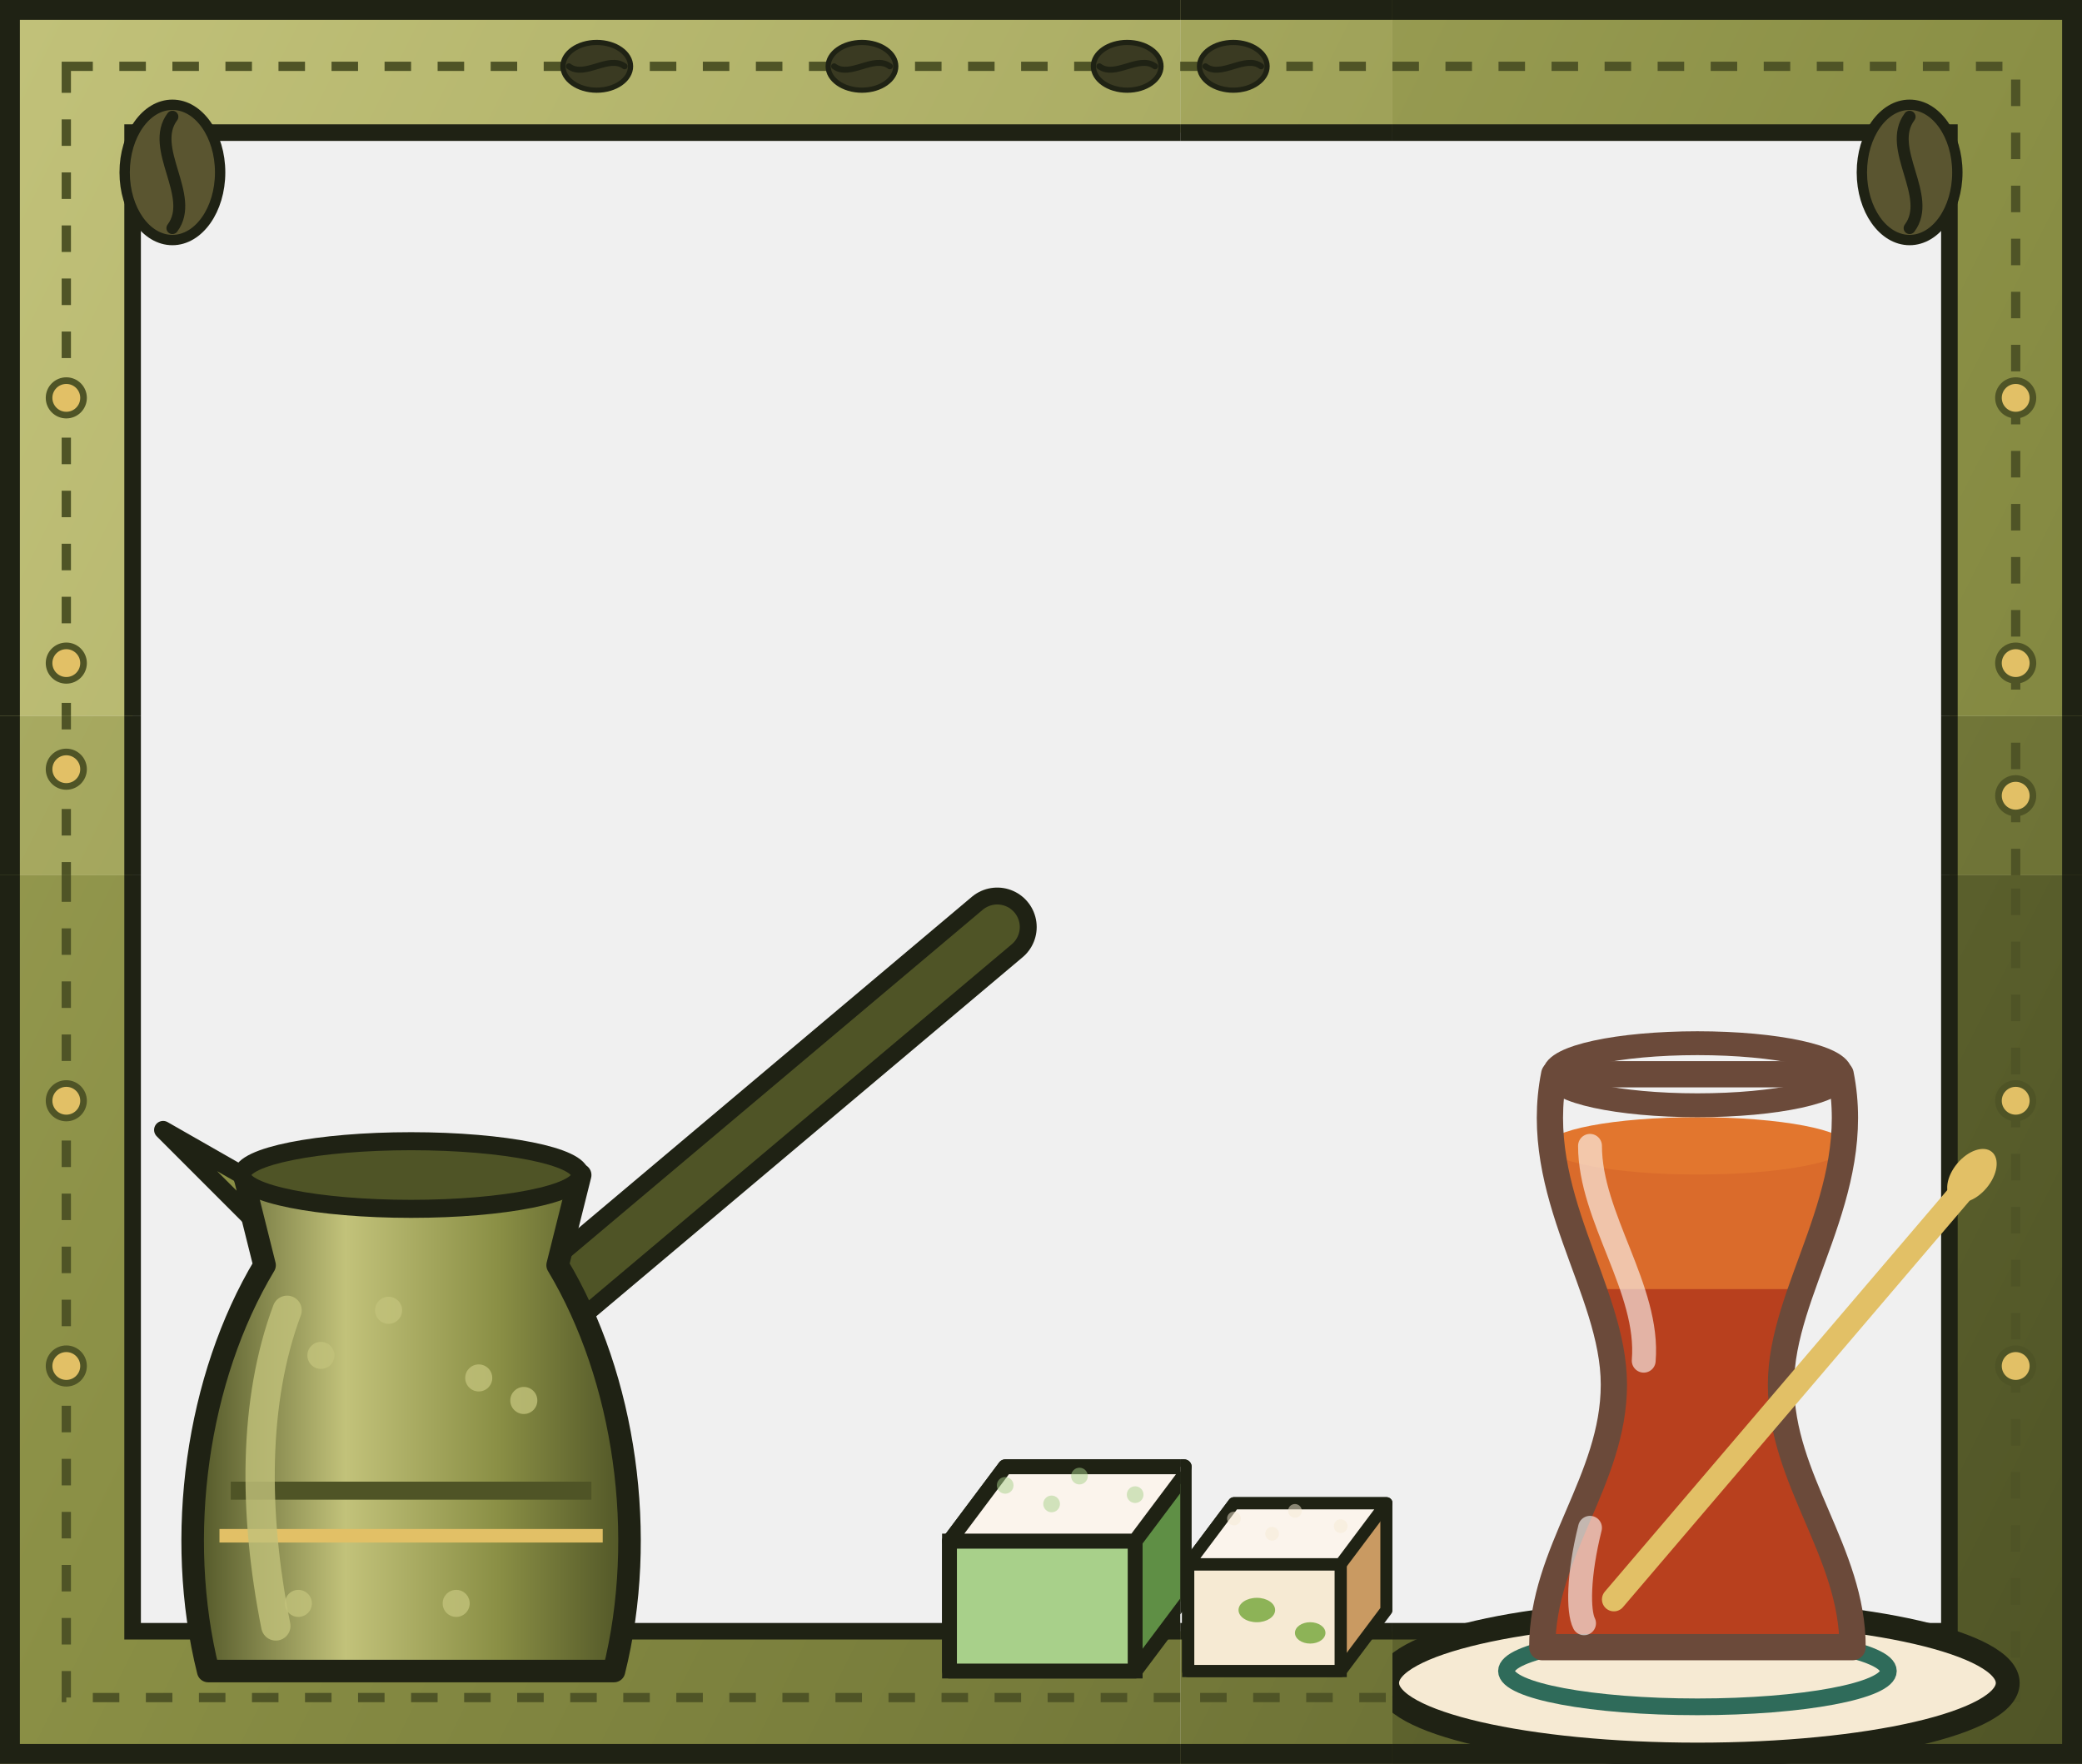
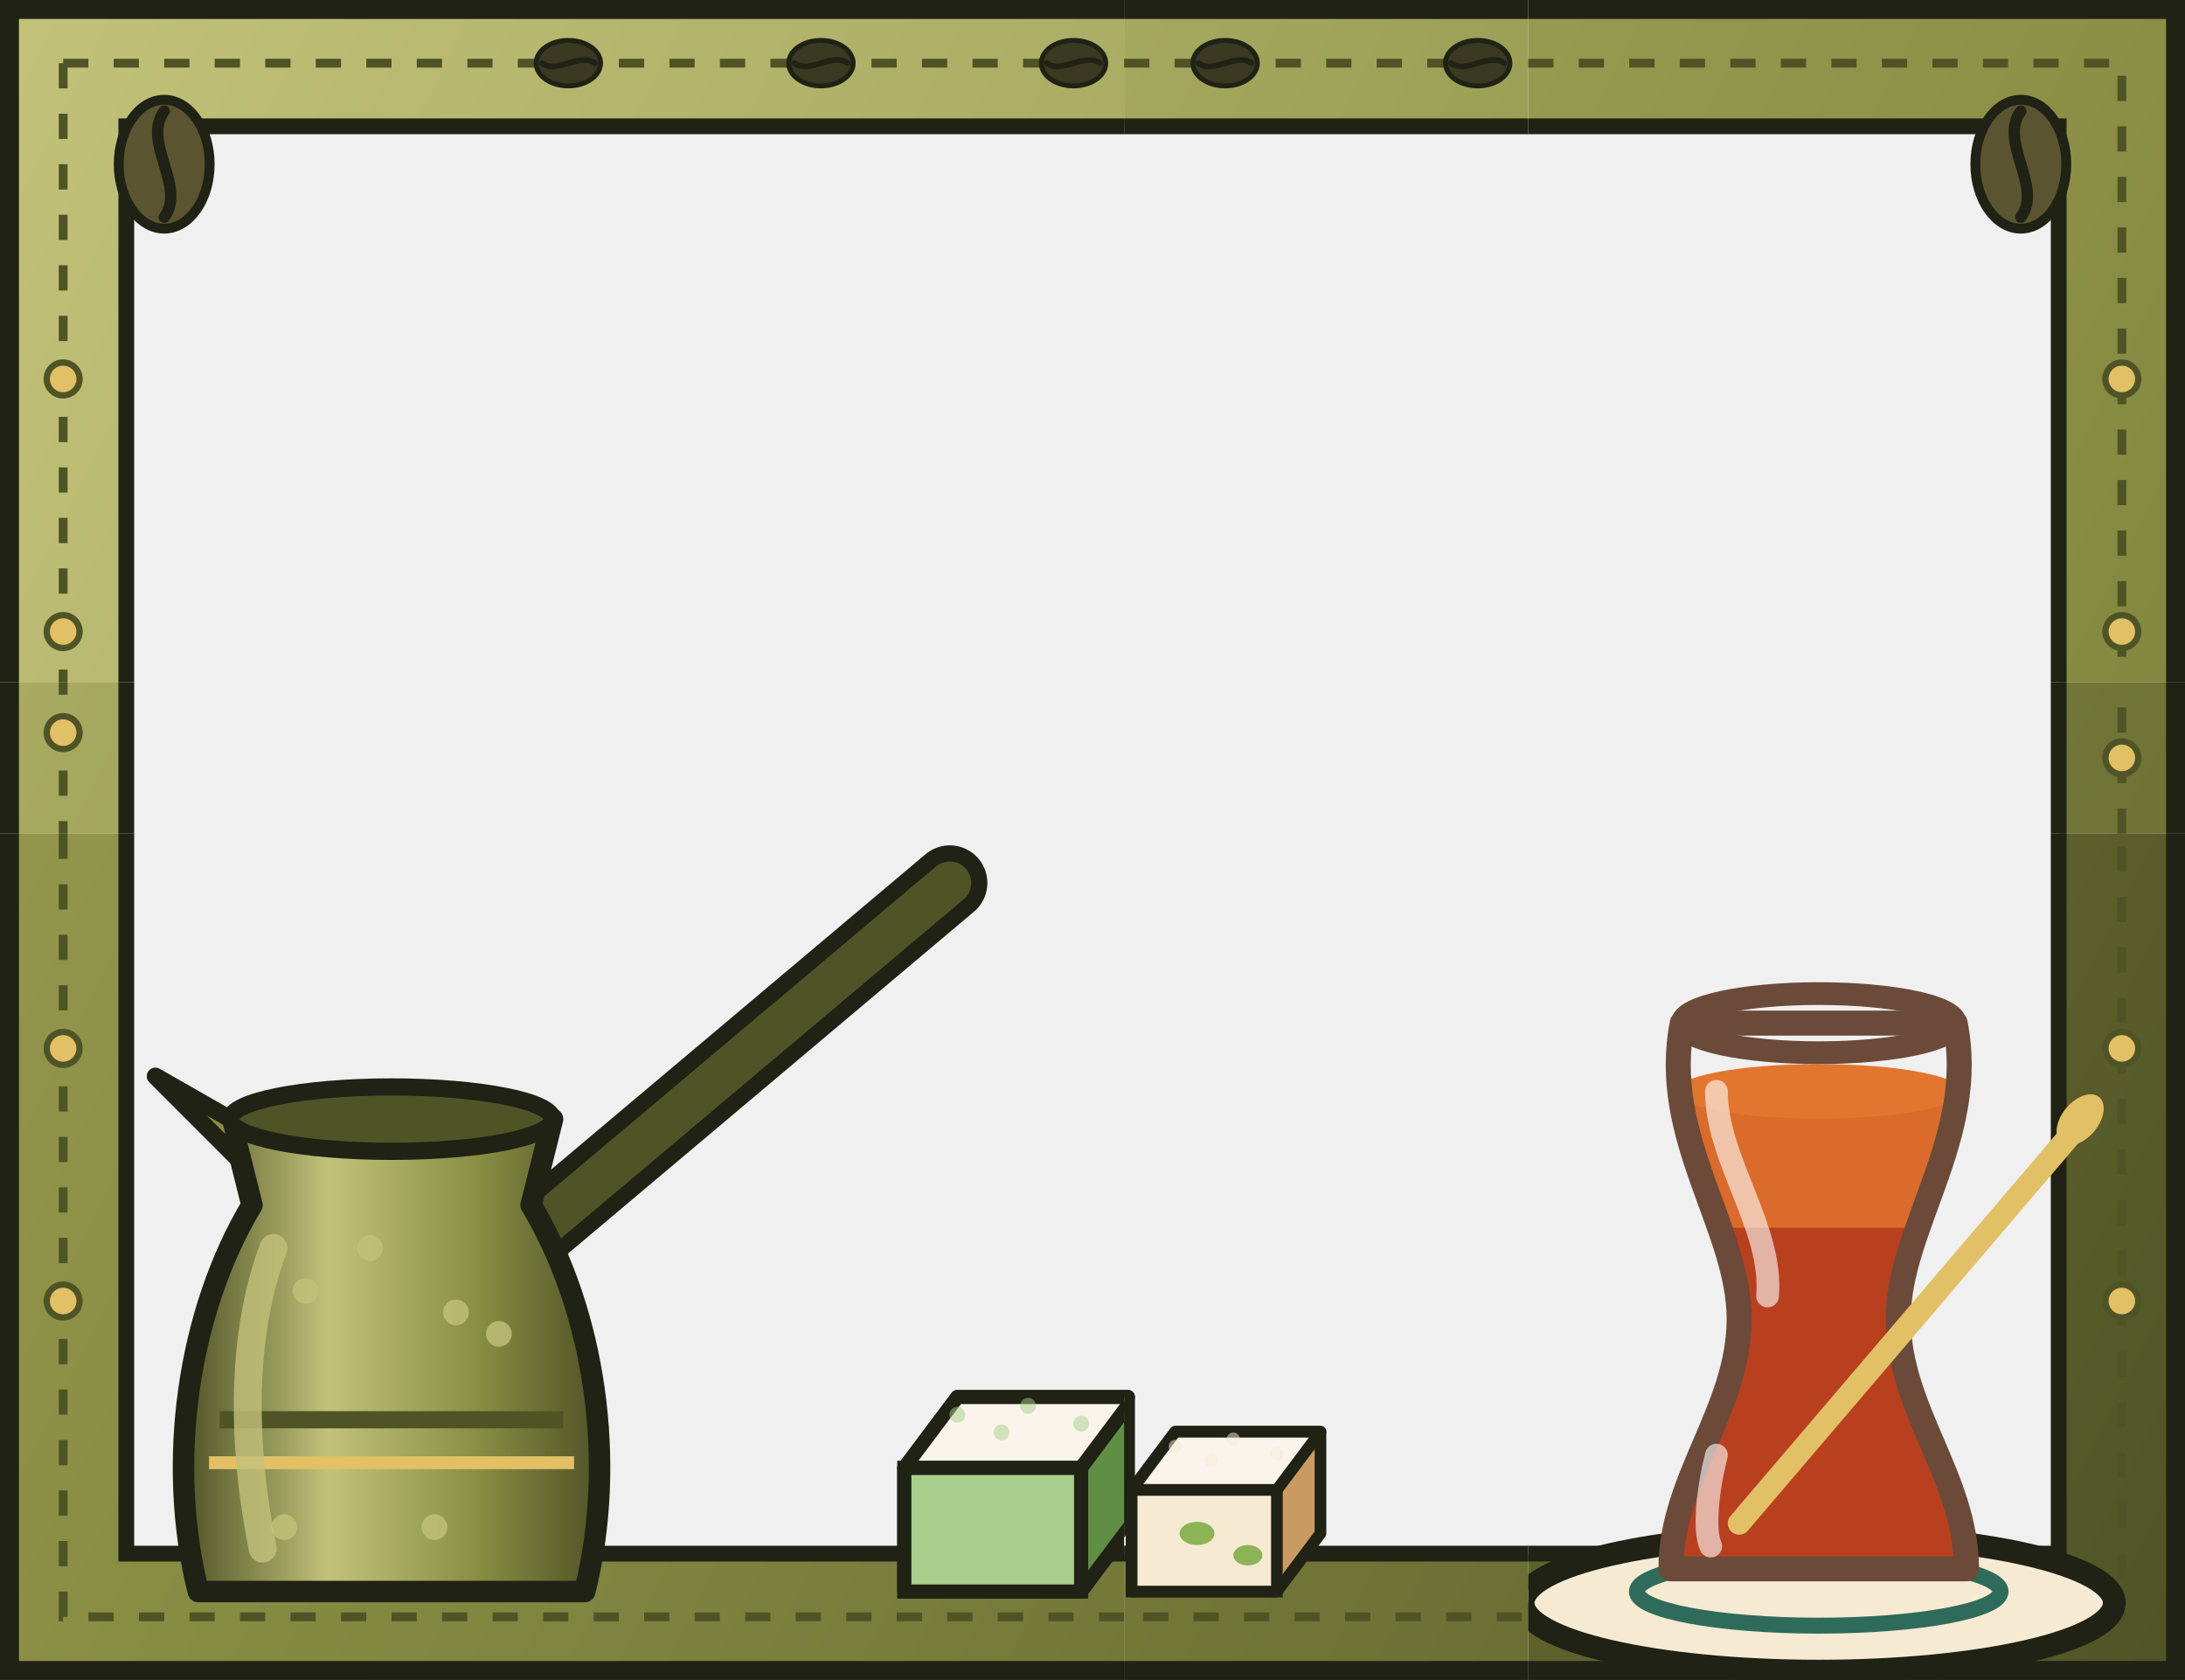
- <svg xmlns="http://www.w3.org/2000/svg" viewBox="0 0 314 266" width="314" height="266">
+ <svg xmlns="http://www.w3.org/2000/svg" viewBox="0 0 346 266" width="346" height="266">
  <defs>
    <g id="frame-art">
      <defs>
        <linearGradient id="kahve-fz" x1="0" y1="0" x2="1" y2="0">
          <stop offset="0" stop-color="#4f5426" />
          <stop offset=".35" stop-color="#c2c27a" />
          <stop offset=".7" stop-color="#8a8f45" />
          <stop offset="1" stop-color="#4f5426" />
        </linearGradient>
        <linearGradient id="kahve-fb" x1="0" y1="0" x2="1" y2="1">
          <stop offset="0" stop-color="#c2c27a" />
          <stop offset=".5" stop-color="#8a8f45" />
          <stop offset="1" stop-color="#4f5426" />
        </linearGradient>
      </defs>
      <path d="M0 0H450V880H0Z M20 20V860H430V20Z" fill="url(#kahve-fb)" fill-rule="evenodd" />
      <rect x="1.5" y="1.5" width="447" height="877" fill="none" stroke="#1f2214" stroke-width="3" />
      <rect x="20" y="20" width="410" height="840" fill="none" stroke="#1f2214" stroke-width="2.5" />
      <rect x="10" y="10" width="430" height="860" fill="none" stroke="#4f5426" stroke-width="1.4" stroke-dasharray="4 4" />
      <circle cx="10" cy="60" r="2.6" fill="#e2c066" stroke="#4f5426" />
      <circle cx="10" cy="100" r="2.6" fill="#e2c066" stroke="#4f5426" />
      <circle cx="10" cy="140" r="2.6" fill="#e2c066" stroke="#4f5426" />
      <circle cx="10" cy="180" r="2.6" fill="#e2c066" stroke="#4f5426" />
      <circle cx="10" cy="220" r="2.6" fill="#e2c066" stroke="#4f5426" />
      <circle cx="10" cy="260" r="2.6" fill="#e2c066" stroke="#4f5426" />
      <circle cx="10" cy="300" r="2.6" fill="#e2c066" stroke="#4f5426" />
      <circle cx="10" cy="340" r="2.6" fill="#e2c066" stroke="#4f5426" />
      <circle cx="10" cy="380" r="2.6" fill="#e2c066" stroke="#4f5426" />
      <circle cx="10" cy="420" r="2.6" fill="#e2c066" stroke="#4f5426" />
      <circle cx="10" cy="460" r="2.6" fill="#e2c066" stroke="#4f5426" />
      <circle cx="10" cy="500" r="2.6" fill="#e2c066" stroke="#4f5426" />
      <circle cx="10" cy="540" r="2.6" fill="#e2c066" stroke="#4f5426" />
      <circle cx="10" cy="580" r="2.6" fill="#e2c066" stroke="#4f5426" />
      <circle cx="10" cy="620" r="2.6" fill="#e2c066" stroke="#4f5426" />
      <circle cx="10" cy="660" r="2.6" fill="#e2c066" stroke="#4f5426" />
      <circle cx="10" cy="700" r="2.6" fill="#e2c066" stroke="#4f5426" />
      <circle cx="10" cy="740" r="2.6" fill="#e2c066" stroke="#4f5426" />
      <circle cx="10" cy="780" r="2.6" fill="#e2c066" stroke="#4f5426" />
      <circle cx="10" cy="820" r="2.6" fill="#e2c066" stroke="#4f5426" />
      <circle cx="440" cy="60" r="2.6" fill="#e2c066" stroke="#4f5426" />
      <circle cx="440" cy="100" r="2.6" fill="#e2c066" stroke="#4f5426" />
      <circle cx="440" cy="140" r="2.6" fill="#e2c066" stroke="#4f5426" />
      <circle cx="440" cy="180" r="2.6" fill="#e2c066" stroke="#4f5426" />
      <circle cx="440" cy="220" r="2.6" fill="#e2c066" stroke="#4f5426" />
      <circle cx="440" cy="260" r="2.6" fill="#e2c066" stroke="#4f5426" />
      <circle cx="440" cy="300" r="2.6" fill="#e2c066" stroke="#4f5426" />
      <circle cx="440" cy="340" r="2.6" fill="#e2c066" stroke="#4f5426" />
      <circle cx="440" cy="380" r="2.6" fill="#e2c066" stroke="#4f5426" />
      <circle cx="440" cy="420" r="2.6" fill="#e2c066" stroke="#4f5426" />
      <circle cx="440" cy="460" r="2.6" fill="#e2c066" stroke="#4f5426" />
      <circle cx="440" cy="500" r="2.6" fill="#e2c066" stroke="#4f5426" />
      <circle cx="440" cy="540" r="2.6" fill="#e2c066" stroke="#4f5426" />
      <circle cx="440" cy="580" r="2.6" fill="#e2c066" stroke="#4f5426" />
      <circle cx="440" cy="620" r="2.6" fill="#e2c066" stroke="#4f5426" />
      <circle cx="440" cy="660" r="2.6" fill="#e2c066" stroke="#4f5426" />
      <circle cx="440" cy="700" r="2.6" fill="#e2c066" stroke="#4f5426" />
      <circle cx="440" cy="740" r="2.6" fill="#e2c066" stroke="#4f5426" />
      <circle cx="440" cy="780" r="2.6" fill="#e2c066" stroke="#4f5426" />
      <circle cx="440" cy="820" r="2.6" fill="#e2c066" stroke="#4f5426" />
      <g transform="translate(90 10) rotate(90)">
        <g transform="scale(0.6)">
          <ellipse rx="6" ry="8.5" fill="#3a3a22" stroke="#1f2214" stroke-width="1.3" />
          <path d="M0 -7 C-3 -3 3 3 0 7" fill="none" stroke="#1f2214" stroke-width="1.5" stroke-linecap="round" />
        </g>
      </g>
      <g transform="translate(130 10) rotate(90)">
        <g transform="scale(0.6)">
          <ellipse rx="6" ry="8.5" fill="#3a3a22" stroke="#1f2214" stroke-width="1.3" />
          <path d="M0 -7 C-3 -3 3 3 0 7" fill="none" stroke="#1f2214" stroke-width="1.5" stroke-linecap="round" />
        </g>
      </g>
      <g transform="translate(170 10) rotate(90)">
        <g transform="scale(0.6)">
          <ellipse rx="6" ry="8.5" fill="#3a3a22" stroke="#1f2214" stroke-width="1.3" />
          <path d="M0 -7 C-3 -3 3 3 0 7" fill="none" stroke="#1f2214" stroke-width="1.5" stroke-linecap="round" />
        </g>
      </g>
      <g transform="translate(210 10) rotate(90)">
        <g transform="scale(0.6)">
          <ellipse rx="6" ry="8.5" fill="#3a3a22" stroke="#1f2214" stroke-width="1.3" />
          <path d="M0 -7 C-3 -3 3 3 0 7" fill="none" stroke="#1f2214" stroke-width="1.5" stroke-linecap="round" />
        </g>
      </g>
      <g transform="translate(250 10) rotate(90)">
        <g transform="scale(0.6)">
          <ellipse rx="6" ry="8.5" fill="#3a3a22" stroke="#1f2214" stroke-width="1.3" />
          <path d="M0 -7 C-3 -3 3 3 0 7" fill="none" stroke="#1f2214" stroke-width="1.5" stroke-linecap="round" />
        </g>
      </g>
      <g transform="translate(290 10) rotate(90)">
        <g transform="scale(0.6)">
          <ellipse rx="6" ry="8.5" fill="#3a3a22" stroke="#1f2214" stroke-width="1.3" />
          <path d="M0 -7 C-3 -3 3 3 0 7" fill="none" stroke="#1f2214" stroke-width="1.5" stroke-linecap="round" />
        </g>
      </g>
      <g transform="translate(330 10) rotate(90)">
        <g transform="scale(0.6)">
          <ellipse rx="6" ry="8.5" fill="#3a3a22" stroke="#1f2214" stroke-width="1.3" />
          <path d="M0 -7 C-3 -3 3 3 0 7" fill="none" stroke="#1f2214" stroke-width="1.5" stroke-linecap="round" />
        </g>
      </g>
      <g transform="translate(26 26)">
        <g transform="scale(1.2)">
          <ellipse rx="6" ry="8.5" fill="#5a5530" stroke="#1f2214" stroke-width="1.3" />
          <path d="M0 -7 C-3 -3 3 3 0 7" fill="none" stroke="#1f2214" stroke-width="1.5" stroke-linecap="round" />
        </g>
      </g>
      <g transform="translate(424 26)">
        <g transform="scale(1.2)">
          <ellipse rx="6" ry="8.5" fill="#5a5530" stroke="#1f2214" stroke-width="1.3" />
          <path d="M0 -7 C-3 -3 3 3 0 7" fill="none" stroke="#1f2214" stroke-width="1.5" stroke-linecap="round" />
        </g>
      </g>
      <g transform="translate(62 866)">
        <g transform="scale(1.7)">
          <path d="M14 -34 L52 -66" stroke="#1f2214" stroke-width="7" stroke-linecap="round" />
          <path d="M14 -34 L52 -66" stroke="#4f5426" stroke-width="4" stroke-linecap="round" />
          <path d="M-15 -44 L15 -44 L13 -36 C19 -26 21 -12 18 0 L-18 0 C-21 -12 -19 -26 -13 -36Z" fill="url(#kahve-fz)" stroke="#1f2214" stroke-width="2" stroke-linejoin="round" />
          <path d="M-15 -44 L-22 -48 L-14 -40Z" fill="#8a8f45" stroke="#1f2214" stroke-width="1.6" stroke-linejoin="round" />
          <ellipse cy="-44" rx="15" ry="3" fill="#4f5426" stroke="#1f2214" stroke-width="1.6" />
          <path d="M-16 -16 H16" stroke="#4f5426" stroke-width="1.6" />
          <path d="M-17 -12 H17" stroke="#e2c066" stroke-width="1.2" />
          <circle cx="-8" cy="-28" r="1.2" fill="#c2c27a" opacity=".8" />
          <circle cx="-2" cy="-32" r="1.2" fill="#c2c27a" opacity=".8" />
          <circle cx="6" cy="-26" r="1.2" fill="#c2c27a" opacity=".8" />
          <circle cx="-10" cy="-6" r="1.2" fill="#c2c27a" opacity=".8" />
          <circle cx="4" cy="-6" r="1.2" fill="#c2c27a" opacity=".8" />
          <circle cx="10" cy="-24" r="1.2" fill="#c2c27a" opacity=".8" />
          <path d="M-11 -32 C-14 -24 -14 -14 -12 -4" fill="none" stroke="#c2c27a" stroke-width="2.6" stroke-linecap="round" opacity=".8" />
        </g>
      </g>
      <g transform="translate(392 866)">
        <g transform="scale(1.8)">
          <ellipse cy="1" rx="26" ry="6" fill="#f6ead3" stroke="#1f2214" stroke-width="2" />
          <ellipse rx="16" ry="3" fill="none" stroke="#2f6b5a" stroke-width="1.4" />
          <path d="M-12.6 -44 C-12 -38 -7 -32 -7 -24 C-7 -16 -13 -10 -13 -2 L13 -2 C13 -10 7 -16 7 -24 C7 -32 12 -38 12.6 -44Z" fill="#b8401e" />
          <path d="M-12.6 -44 C-12 -40 -10 -36 -8.5 -32 L8.5 -32 C10 -36 12 -40 12.6 -44Z" fill="#e2762e" opacity=".8" />
          <ellipse cy="-44" rx="12.6" ry="2.4" fill="#e2762e" />
          <path d="M-12 -50 C-14 -40 -7 -32 -7 -24 C-7 -16 -13 -10 -13 -2 L13 -2 C13 -10 7 -16 7 -24 C7 -32 14 -40 12 -50Z" fill="none" stroke="#6b4a3a" stroke-width="2.2" stroke-linejoin="round" />
          <ellipse cy="-50" rx="12" ry="2.6" fill="none" stroke="#6b4a3a" stroke-width="2" />
          <path d="M-9 -44 C-9 -38 -4 -32 -4.5 -26 M-9 -12 C-10 -8 -10 -5 -9.5 -4" fill="none" stroke="#ffffff" stroke-width="2" stroke-linecap="round" opacity=".6" />
          <path d="M-7 -6 L22 -40" stroke="#e2c066" stroke-width="2" stroke-linecap="round" />
          <ellipse cx="23" cy="-41.5" rx="2.6" ry="1.6" fill="#e2c066" transform="rotate(-50 23 -41.5)" />
        </g>
      </g>
      <g transform="translate(160 866)">
        <g transform="scale(1.4)">
          <path d="M-12 0 V-14 L-6 -22 L14 -22 L14 -8 L8 0Z" fill="#5f8f45" stroke="#1f2214" stroke-width="1.6" stroke-linejoin="round" />
          <rect x="-12" y="-14" width="20" height="14" fill="#a8d08a" stroke="#1f2214" stroke-width="1.6" />
          <path d="M-12 -14 L-6 -22 L14 -22 L8 -14Z" fill="#fbf4ec" stroke="#1f2214" stroke-width="1.6" stroke-linejoin="round" />
          <circle cx="-6" cy="-20" r=".9" fill="#a8d08a" opacity=".5" />
          <circle cx="2" cy="-21" r=".9" fill="#a8d08a" opacity=".5" />
          <circle cx="8" cy="-19" r=".9" fill="#a8d08a" opacity=".5" />
          <circle cx="-1" cy="-18" r=".9" fill="#a8d08a" opacity=".5" />
        </g>
      </g>
      <g transform="translate(194 866)">
        <g transform="scale(1.15)">
          <path d="M-12 0 V-14 L-6 -22 L14 -22 L14 -8 L8 0Z" fill="#c99a62" stroke="#1f2214" stroke-width="1.6" stroke-linejoin="round" />
          <rect x="-12" y="-14" width="20" height="14" fill="#f6ead3" stroke="#1f2214" stroke-width="1.6" />
          <path d="M-12 -14 L-6 -22 L14 -22 L8 -14Z" fill="#fbf4ec" stroke="#1f2214" stroke-width="1.6" stroke-linejoin="round" />
          <circle cx="-6" cy="-20" r=".9" fill="#f6ead3" opacity=".5" />
          <circle cx="2" cy="-21" r=".9" fill="#f6ead3" opacity=".5" />
          <circle cx="8" cy="-19" r=".9" fill="#f6ead3" opacity=".5" />
          <circle cx="-1" cy="-18" r=".9" fill="#f6ead3" opacity=".5" />
          <ellipse cx="-3" cy="-8" rx="2.4" ry="1.6" fill="#8db357" />
          <ellipse cx="4" cy="-5" rx="2" ry="1.4" fill="#8db357" />
        </g>
      </g>
      <g transform="translate(300 866)">
        <g transform="scale(1.4)">
          <ellipse cy="2" rx="32" ry="7" fill="#f6ead3" stroke="#1f2214" stroke-width="2" />
          <ellipse cy="1" rx="20" ry="3.5" fill="none" stroke="#e2c066" stroke-width="1.4" />
          <path d="M17 -26 C29 -28 30 -12 15 -10" fill="none" stroke="#1f2214" stroke-width="6" stroke-linecap="round" />
          <path d="M17 -26 C29 -28 30 -12 15 -10" fill="none" stroke="#f6ead3" stroke-width="3" stroke-linecap="round" />
          <path d="M-20 -34 L20 -34 C19 -14 13 -2 0 -2 C-13 -2 -19 -14 -20 -34Z" fill="#f6ead3" stroke="#1f2214" stroke-width="2" stroke-linejoin="round" />
          <path d="M-19.6 -28 L19.6 -28 L19.2 -23 L-19.2 -23Z" fill="#2f6b5a" />
          <path d="M-12 -25.5 l2 -2 2 2 -2 2z M-2 -25.5 l2 -2 2 2 -2 2z M8 -25.5 l2 -2 2 2 -2 2z" fill="#e2c066" />
          <ellipse cy="-34" rx="20" ry="4.6" fill="#3a3a22" stroke="#1f2214" stroke-width="2" />
          <ellipse cy="-34" rx="16" ry="3.2" fill="#c99a62" />
          <circle cx="-7" cy="-34.5" r="1.2" fill="#f6ead3" />
          <circle cx="4" cy="-33.4" r=".9" fill="#f6ead3" />
          <circle cx="9" cy="-35" r="1.1" fill="#f6ead3" />
          <path d="M-15 -20 C-14 -12 -10 -7 -6 -5" fill="none" stroke="#ffffff" stroke-width="2" stroke-linecap="round" opacity=".55" />
        </g>
      </g>
    </g>
  </defs>
  <svg x="0" y="0" width="178" height="108" viewBox="0 0 178 108">
    <use href="#frame-art" />
  </svg>
-   <svg x="178" y="0" width="32" height="108" viewBox="242 0 32 108">
-     <use href="#frame-art" />
-   </svg>
-   <svg x="210" y="0" width="104" height="108" viewBox="346 0 104 108">
+   <svg x="178" y="0" width="64" height="108" viewBox="234 0 64 108">
+     <use href="#frame-art" />
+   </svg>
+   <svg x="242" y="0" width="104" height="108" viewBox="346 0 104 108">
    <use href="#frame-art" />
  </svg>
  <svg x="0" y="108" width="178" height="24" viewBox="0 412 178 24">
    <use href="#frame-art" />
  </svg>
-   <svg x="210" y="108" width="104" height="24" viewBox="346 408 104 24">
+   <svg x="242" y="108" width="104" height="24" viewBox="346 408 104 24">
    <use href="#frame-art" />
  </svg>
  <svg x="0" y="132" width="178" height="134" viewBox="0 746 178 134">
    <use href="#frame-art" />
  </svg>
-   <svg x="178" y="132" width="32" height="134" viewBox="179 746 32 134">
-     <use href="#frame-art" />
-   </svg>
-   <svg x="210" y="132" width="104" height="134" viewBox="346 746 104 134">
+   <svg x="178" y="132" width="64" height="134" viewBox="179 746 64 134">
+     <use href="#frame-art" />
+   </svg>
+   <svg x="242" y="132" width="104" height="134" viewBox="346 746 104 134">
    <use href="#frame-art" />
  </svg>
</svg>
